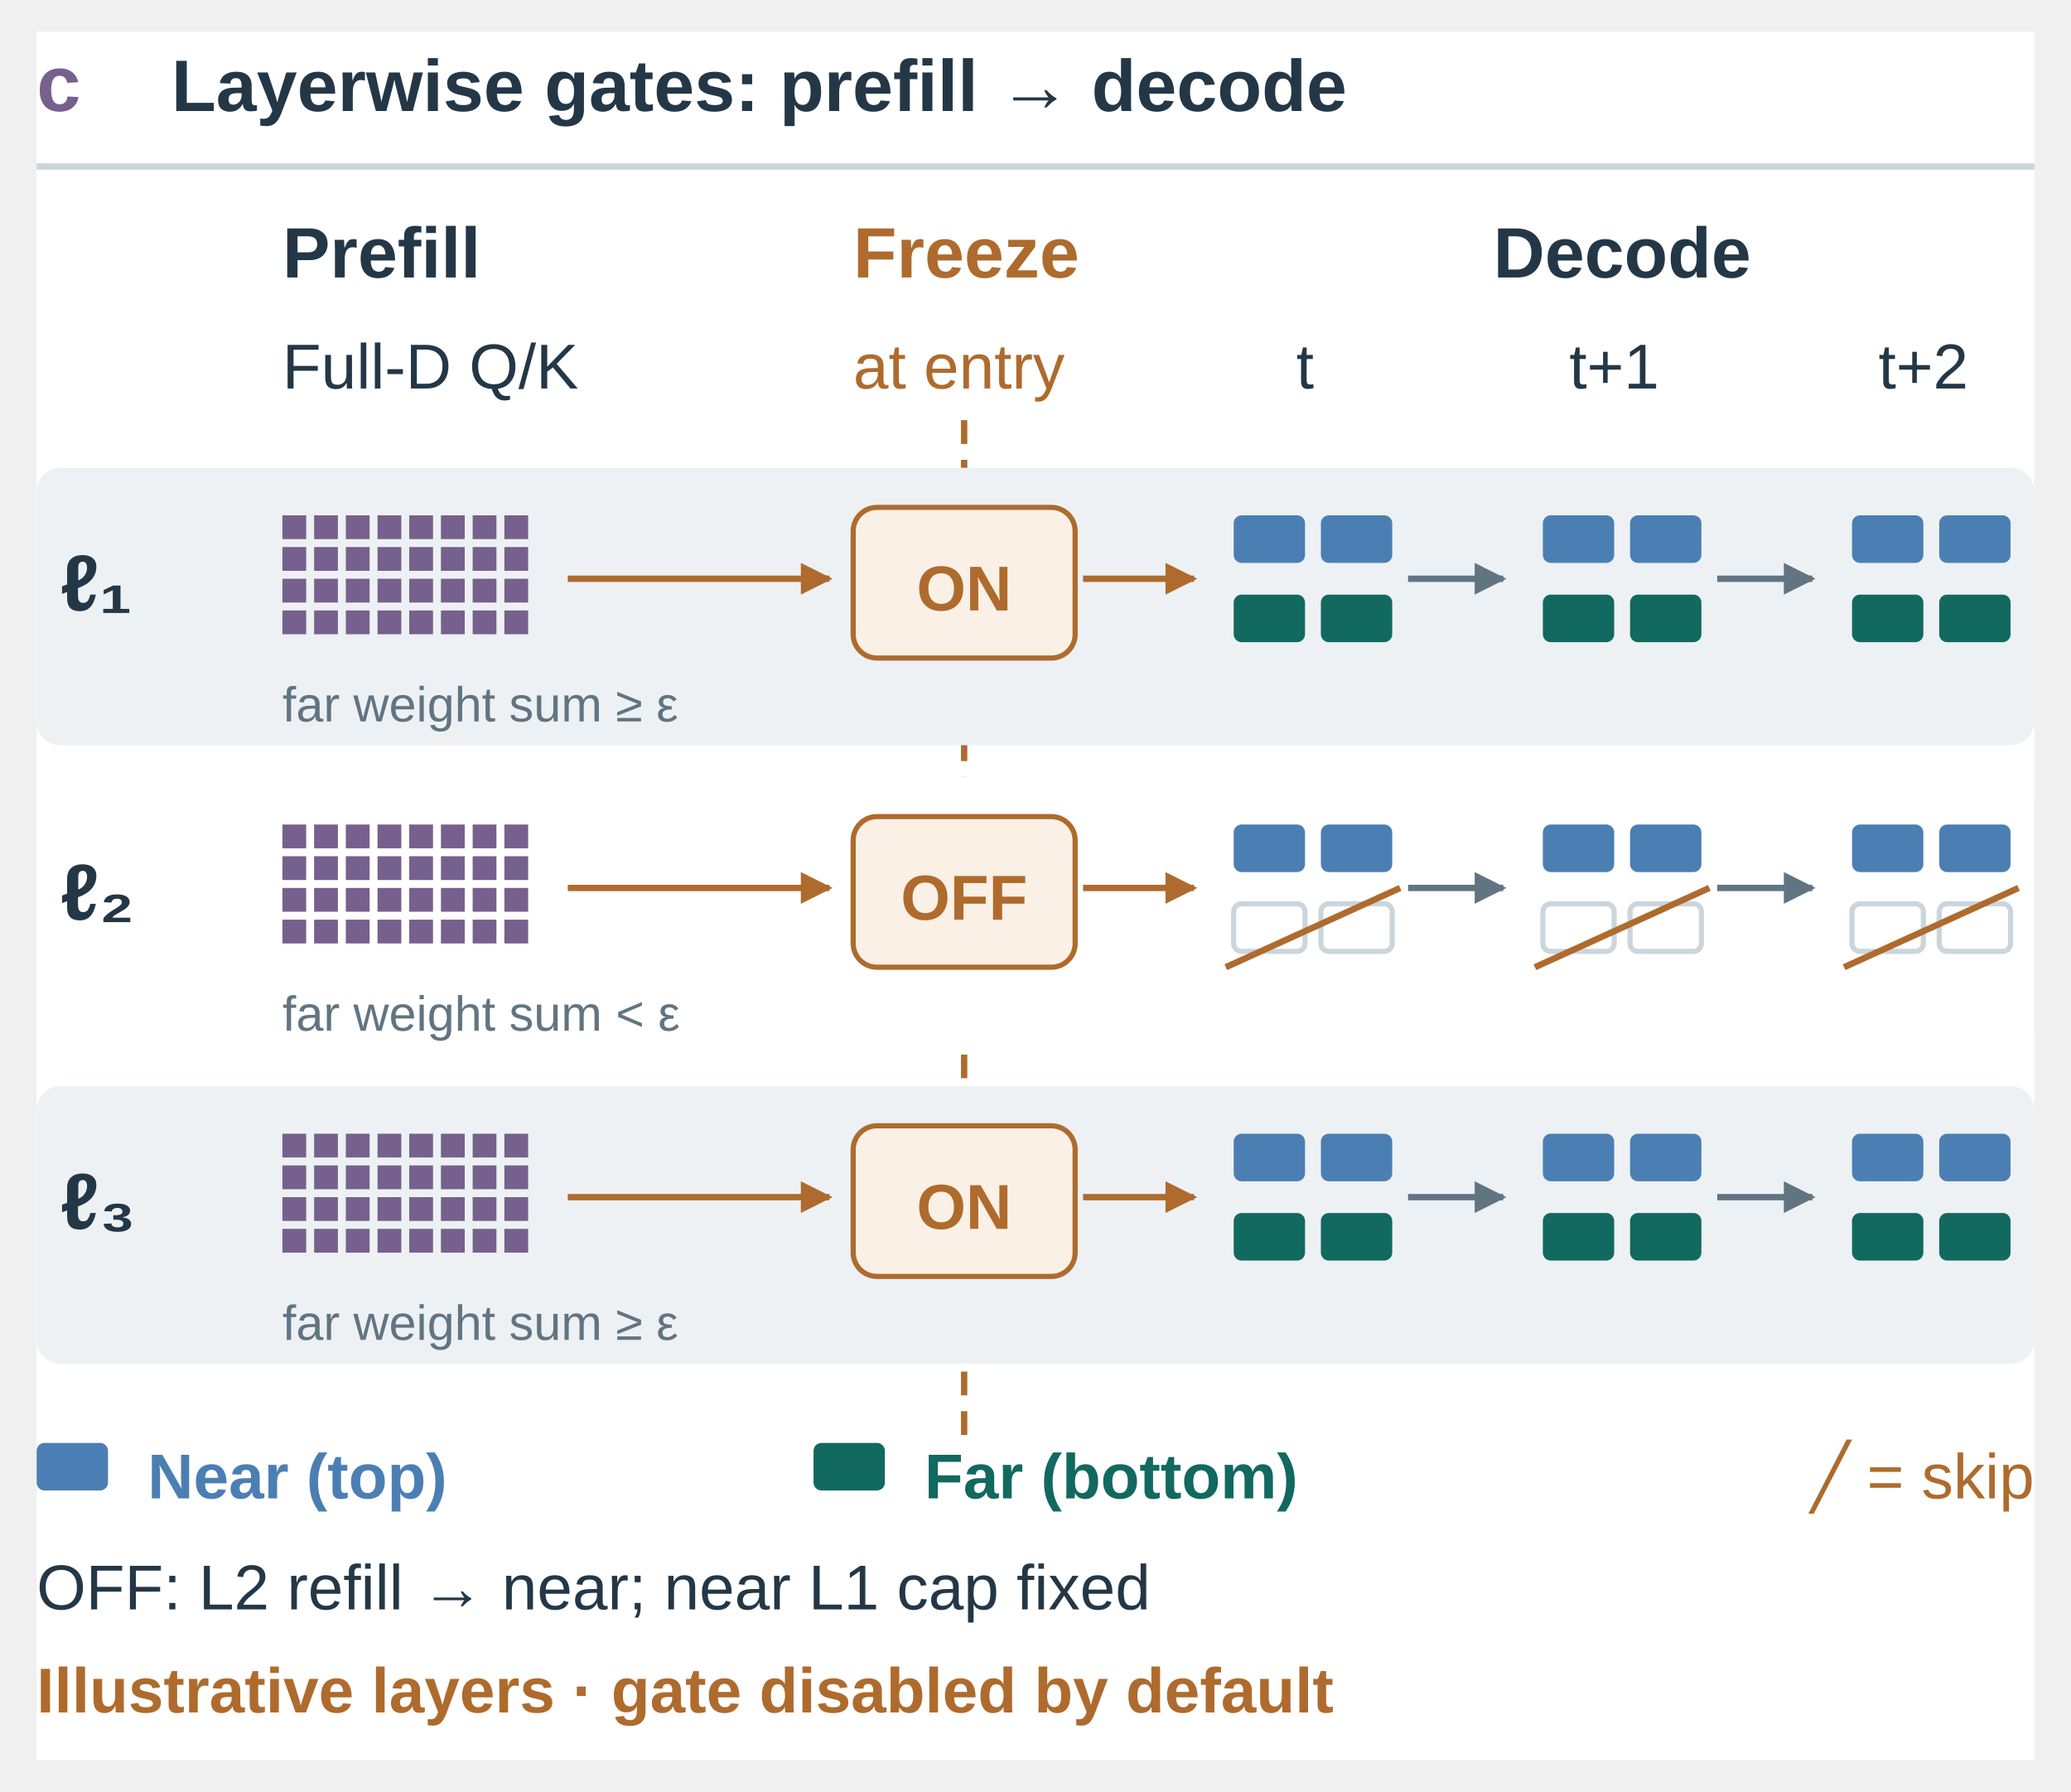
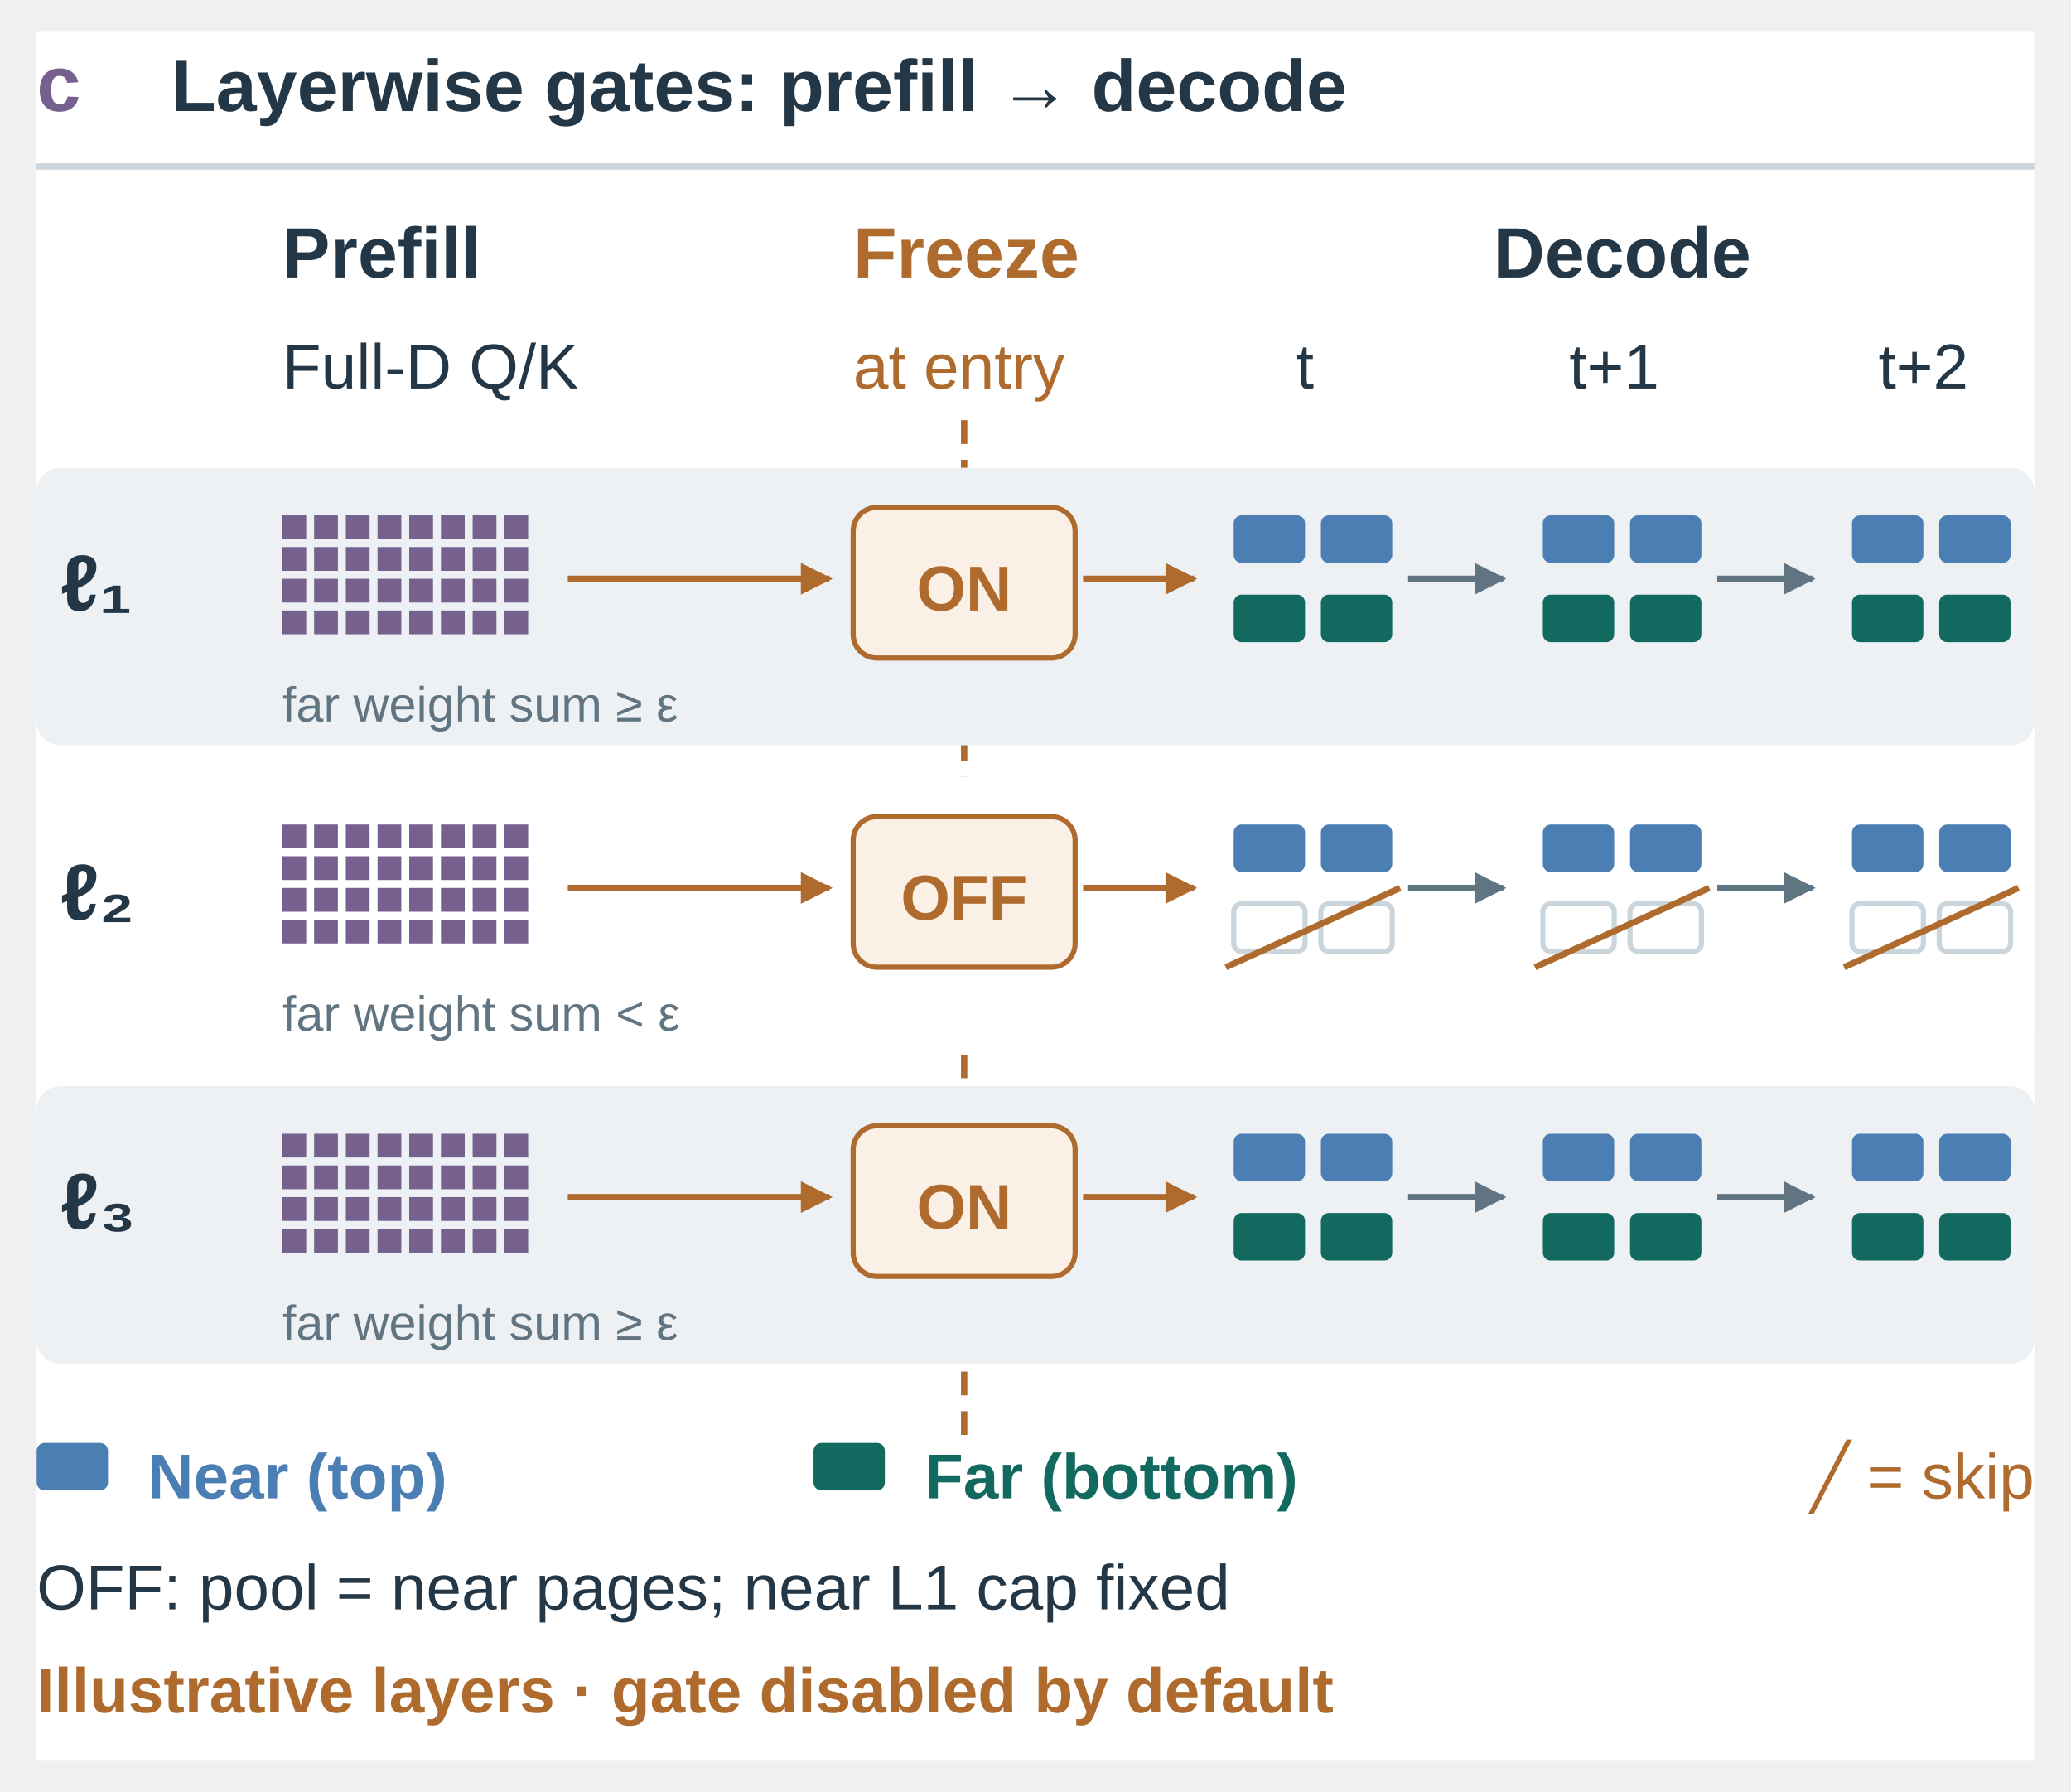
<svg xmlns="http://www.w3.org/2000/svg" width="252pt" height="218pt" viewBox="-4 -4 260 226">
  <defs>
    <marker id="ink" markerWidth="5" markerHeight="5" refX="4.5" refY="2.5" orient="auto">
      <path d="M0 0L5 2.5L0 5Z" fill="#243746" />
    </marker>
    <marker id="muted" markerWidth="5" markerHeight="5" refX="4.5" refY="2.5" orient="auto">
      <path d="M0 0L5 2.5L0 5Z" fill="#617481" />
    </marker>
    <marker id="line" markerWidth="5" markerHeight="5" refX="4.5" refY="2.5" orient="auto">
      <path d="M0 0L5 2.5L0 5Z" fill="#CBD5DC" />
    </marker>
    <marker id="pale" markerWidth="5" markerHeight="5" refX="4.5" refY="2.5" orient="auto">
      <path d="M0 0L5 2.5L0 5Z" fill="#EDF1F4" />
    </marker>
    <marker id="purple" markerWidth="5" markerHeight="5" refX="4.5" refY="2.5" orient="auto">
      <path d="M0 0L5 2.5L0 5Z" fill="#76608D" />
    </marker>
    <marker id="pl" markerWidth="5" markerHeight="5" refX="4.5" refY="2.5" orient="auto">
      <path d="M0 0L5 2.5L0 5Z" fill="#EEE9F3" />
    </marker>
    <marker id="near" markerWidth="5" markerHeight="5" refX="4.5" refY="2.5" orient="auto">
      <path d="M0 0L5 2.5L0 5Z" fill="#4B7FB3" />
    </marker>
    <marker id="nl" markerWidth="5" markerHeight="5" refX="4.5" refY="2.5" orient="auto">
      <path d="M0 0L5 2.5L0 5Z" fill="#E7EFF7" />
    </marker>
    <marker id="far" markerWidth="5" markerHeight="5" refX="4.5" refY="2.5" orient="auto">
      <path d="M0 0L5 2.5L0 5Z" fill="#12695F" />
    </marker>
    <marker id="fl" markerWidth="5" markerHeight="5" refX="4.5" refY="2.5" orient="auto">
      <path d="M0 0L5 2.5L0 5Z" fill="#E5F3F0" />
    </marker>
    <marker id="gate" markerWidth="5" markerHeight="5" refX="4.5" refY="2.5" orient="auto">
      <path d="M0 0L5 2.5L0 5Z" fill="#AE6B2D" />
    </marker>
    <marker id="gl" markerWidth="5" markerHeight="5" refX="4.5" refY="2.5" orient="auto">
      <path d="M0 0L5 2.5L0 5Z" fill="#FAF0E5" />
    </marker>
    <marker id="white" markerWidth="5" markerHeight="5" refX="4.5" refY="2.5" orient="auto">
      <path d="M0 0L5 2.5L0 5Z" fill="#FFFFFF" />
    </marker>
  </defs>
  <rect width="252" height="218" fill="white" />
  <text x="0" y="10" font-family="Liberation Sans" font-size="10" fill="#76608D" font-weight="700" text-anchor="start">c</text>
  <text x="17" y="10" font-family="Liberation Sans" font-size="9.2" fill="#243746" font-weight="700" text-anchor="start">Layerwise gates: prefill → decode</text>
  <polyline points="0,17 252,17" fill="none" stroke="#CBD5DC" stroke-width=".8" />
  <text x="31" y="31" font-family="Liberation Sans" font-size="9" fill="#243746" font-weight="700" text-anchor="start">Prefill</text>
  <text x="103" y="31" font-family="Liberation Sans" font-size="9" fill="#AE6B2D" font-weight="700" text-anchor="start">Freeze</text>
  <text x="200" y="31" font-family="Liberation Sans" font-size="9" fill="#243746" font-weight="700" text-anchor="middle">Decode</text>
  <text x="31" y="45" font-family="Liberation Sans" font-size="8" fill="#243746" font-weight="400" text-anchor="start">Full-D Q/K</text>
  <text x="103" y="45" font-family="Liberation Sans" font-size="8" fill="#AE6B2D" font-weight="400" text-anchor="start">at entry</text>
  <text x="160" y="45" font-family="Liberation Sans" font-size="8" fill="#243746" font-weight="400" text-anchor="middle">t</text>
  <text x="199" y="45" font-family="Liberation Sans" font-size="8" fill="#243746" font-weight="400" text-anchor="middle">t+1</text>
  <text x="238" y="45" font-family="Liberation Sans" font-size="8" fill="#243746" font-weight="400" text-anchor="middle">t+2</text>
  <polyline points="117,49 117,177" fill="none" stroke="#AE6B2D" stroke-width=".8" stroke-dasharray="3 2" />
  <rect x="0" y="55" width="252" height="35" rx="3" fill="#EDF1F4" />
  <text x="3" y="73" font-family="Liberation Sans" font-size="10" fill="#243746" font-weight="700" text-anchor="start">ℓ₁</text>
  <rect x="31" y="61" width="3" height="3" rx="0" fill="#76608D" />
  <rect x="35" y="61" width="3" height="3" rx="0" fill="#76608D" />
  <rect x="39" y="61" width="3" height="3" rx="0" fill="#76608D" />
  <rect x="43" y="61" width="3" height="3" rx="0" fill="#76608D" />
  <rect x="47" y="61" width="3" height="3" rx="0" fill="#76608D" />
  <rect x="51" y="61" width="3" height="3" rx="0" fill="#76608D" />
  <rect x="55" y="61" width="3" height="3" rx="0" fill="#76608D" />
  <rect x="59" y="61" width="3" height="3" rx="0" fill="#76608D" />
  <rect x="31" y="65" width="3" height="3" rx="0" fill="#76608D" />
  <rect x="35" y="65" width="3" height="3" rx="0" fill="#76608D" />
  <rect x="39" y="65" width="3" height="3" rx="0" fill="#76608D" />
  <rect x="43" y="65" width="3" height="3" rx="0" fill="#76608D" />
  <rect x="47" y="65" width="3" height="3" rx="0" fill="#76608D" />
  <rect x="51" y="65" width="3" height="3" rx="0" fill="#76608D" />
  <rect x="55" y="65" width="3" height="3" rx="0" fill="#76608D" />
  <rect x="59" y="65" width="3" height="3" rx="0" fill="#76608D" />
  <rect x="31" y="69" width="3" height="3" rx="0" fill="#76608D" />
  <rect x="35" y="69" width="3" height="3" rx="0" fill="#76608D" />
  <rect x="39" y="69" width="3" height="3" rx="0" fill="#76608D" />
  <rect x="43" y="69" width="3" height="3" rx="0" fill="#76608D" />
  <rect x="47" y="69" width="3" height="3" rx="0" fill="#76608D" />
  <rect x="51" y="69" width="3" height="3" rx="0" fill="#76608D" />
  <rect x="55" y="69" width="3" height="3" rx="0" fill="#76608D" />
  <rect x="59" y="69" width="3" height="3" rx="0" fill="#76608D" />
  <rect x="31" y="73" width="3" height="3" rx="0" fill="#76608D" />
  <rect x="35" y="73" width="3" height="3" rx="0" fill="#76608D" />
  <rect x="39" y="73" width="3" height="3" rx="0" fill="#76608D" />
  <rect x="43" y="73" width="3" height="3" rx="0" fill="#76608D" />
  <rect x="47" y="73" width="3" height="3" rx="0" fill="#76608D" />
  <rect x="51" y="73" width="3" height="3" rx="0" fill="#76608D" />
  <rect x="55" y="73" width="3" height="3" rx="0" fill="#76608D" />
  <rect x="59" y="73" width="3" height="3" rx="0" fill="#76608D" />
  <text x="31" y="87" font-family="Liberation Sans" font-size="6.2" fill="#617481" font-weight="400" text-anchor="start">far weight sum ≥ ε</text>
  <polyline points="67,69 100,69" fill="none" stroke="#AE6B2D" stroke-width=".8" marker-end="url(#gate)" />
  <rect x="103" y="60" width="28" height="19" rx="3" fill="#FAF0E5" stroke="#AE6B2D" stroke-width=".65" />
  <text x="117" y="73" font-family="Liberation Sans" font-size="8" fill="#AE6B2D" font-weight="700" text-anchor="middle">ON</text>
  <polyline points="132,69 146,69" fill="none" stroke="#AE6B2D" stroke-width=".8" marker-end="url(#gate)" />
  <rect x="151" y="61" width="9" height="6" rx="1" fill="#4B7FB3" />
  <rect x="151" y="71" width="9" height="6" rx="1" fill="#12695F" />
  <rect x="162" y="61" width="9" height="6" rx="1" fill="#4B7FB3" />
  <rect x="162" y="71" width="9" height="6" rx="1" fill="#12695F" />
  <polyline points="173,69 185,69" fill="none" stroke="#617481" stroke-width=".8" marker-end="url(#muted)" />
  <rect x="190" y="61" width="9" height="6" rx="1" fill="#4B7FB3" />
  <rect x="190" y="71" width="9" height="6" rx="1" fill="#12695F" />
  <rect x="201" y="61" width="9" height="6" rx="1" fill="#4B7FB3" />
  <rect x="201" y="71" width="9" height="6" rx="1" fill="#12695F" />
  <polyline points="212,69 224,69" fill="none" stroke="#617481" stroke-width=".8" marker-end="url(#muted)" />
  <rect x="229" y="61" width="9" height="6" rx="1" fill="#4B7FB3" />
  <rect x="229" y="71" width="9" height="6" rx="1" fill="#12695F" />
  <rect x="240" y="61" width="9" height="6" rx="1" fill="#4B7FB3" />
  <rect x="240" y="71" width="9" height="6" rx="1" fill="#12695F" />
  <rect x="0" y="94" width="252" height="35" rx="3" fill="#FFFFFF" />
  <text x="3" y="112" font-family="Liberation Sans" font-size="10" fill="#243746" font-weight="700" text-anchor="start">ℓ₂</text>
  <rect x="31" y="100" width="3" height="3" rx="0" fill="#76608D" />
  <rect x="35" y="100" width="3" height="3" rx="0" fill="#76608D" />
  <rect x="39" y="100" width="3" height="3" rx="0" fill="#76608D" />
  <rect x="43" y="100" width="3" height="3" rx="0" fill="#76608D" />
  <rect x="47" y="100" width="3" height="3" rx="0" fill="#76608D" />
  <rect x="51" y="100" width="3" height="3" rx="0" fill="#76608D" />
  <rect x="55" y="100" width="3" height="3" rx="0" fill="#76608D" />
  <rect x="59" y="100" width="3" height="3" rx="0" fill="#76608D" />
  <rect x="31" y="104" width="3" height="3" rx="0" fill="#76608D" />
  <rect x="35" y="104" width="3" height="3" rx="0" fill="#76608D" />
  <rect x="39" y="104" width="3" height="3" rx="0" fill="#76608D" />
  <rect x="43" y="104" width="3" height="3" rx="0" fill="#76608D" />
  <rect x="47" y="104" width="3" height="3" rx="0" fill="#76608D" />
  <rect x="51" y="104" width="3" height="3" rx="0" fill="#76608D" />
  <rect x="55" y="104" width="3" height="3" rx="0" fill="#76608D" />
  <rect x="59" y="104" width="3" height="3" rx="0" fill="#76608D" />
  <rect x="31" y="108" width="3" height="3" rx="0" fill="#76608D" />
  <rect x="35" y="108" width="3" height="3" rx="0" fill="#76608D" />
  <rect x="39" y="108" width="3" height="3" rx="0" fill="#76608D" />
  <rect x="43" y="108" width="3" height="3" rx="0" fill="#76608D" />
  <rect x="47" y="108" width="3" height="3" rx="0" fill="#76608D" />
  <rect x="51" y="108" width="3" height="3" rx="0" fill="#76608D" />
  <rect x="55" y="108" width="3" height="3" rx="0" fill="#76608D" />
  <rect x="59" y="108" width="3" height="3" rx="0" fill="#76608D" />
  <rect x="31" y="112" width="3" height="3" rx="0" fill="#76608D" />
  <rect x="35" y="112" width="3" height="3" rx="0" fill="#76608D" />
  <rect x="39" y="112" width="3" height="3" rx="0" fill="#76608D" />
  <rect x="43" y="112" width="3" height="3" rx="0" fill="#76608D" />
  <rect x="47" y="112" width="3" height="3" rx="0" fill="#76608D" />
  <rect x="51" y="112" width="3" height="3" rx="0" fill="#76608D" />
  <rect x="55" y="112" width="3" height="3" rx="0" fill="#76608D" />
  <rect x="59" y="112" width="3" height="3" rx="0" fill="#76608D" />
  <text x="31" y="126" font-family="Liberation Sans" font-size="6.2" fill="#617481" font-weight="400" text-anchor="start">far weight sum &lt; ε</text>
  <polyline points="67,108 100,108" fill="none" stroke="#AE6B2D" stroke-width=".8" marker-end="url(#gate)" />
  <rect x="103" y="99" width="28" height="19" rx="3" fill="#FAF0E5" stroke="#AE6B2D" stroke-width=".65" />
  <text x="117" y="112" font-family="Liberation Sans" font-size="8" fill="#AE6B2D" font-weight="700" text-anchor="middle">OFF</text>
  <polyline points="132,108 146,108" fill="none" stroke="#AE6B2D" stroke-width=".8" marker-end="url(#gate)" />
  <rect x="151" y="100" width="9" height="6" rx="1" fill="#4B7FB3" />
  <rect x="151" y="110" width="9" height="6" rx="1" fill="#FFFFFF" stroke="#CBD5DC" stroke-width=".65" />
  <rect x="162" y="100" width="9" height="6" rx="1" fill="#4B7FB3" />
  <rect x="162" y="110" width="9" height="6" rx="1" fill="#FFFFFF" stroke="#CBD5DC" stroke-width=".65" />
  <polyline points="150,118 172,108" fill="none" stroke="#AE6B2D" stroke-width=".8" />
  <polyline points="173,108 185,108" fill="none" stroke="#617481" stroke-width=".8" marker-end="url(#muted)" />
  <rect x="190" y="100" width="9" height="6" rx="1" fill="#4B7FB3" />
  <rect x="190" y="110" width="9" height="6" rx="1" fill="#FFFFFF" stroke="#CBD5DC" stroke-width=".65" />
  <rect x="201" y="100" width="9" height="6" rx="1" fill="#4B7FB3" />
  <rect x="201" y="110" width="9" height="6" rx="1" fill="#FFFFFF" stroke="#CBD5DC" stroke-width=".65" />
  <polyline points="189,118 211,108" fill="none" stroke="#AE6B2D" stroke-width=".8" />
  <polyline points="212,108 224,108" fill="none" stroke="#617481" stroke-width=".8" marker-end="url(#muted)" />
  <rect x="229" y="100" width="9" height="6" rx="1" fill="#4B7FB3" />
  <rect x="229" y="110" width="9" height="6" rx="1" fill="#FFFFFF" stroke="#CBD5DC" stroke-width=".65" />
  <rect x="240" y="100" width="9" height="6" rx="1" fill="#4B7FB3" />
  <rect x="240" y="110" width="9" height="6" rx="1" fill="#FFFFFF" stroke="#CBD5DC" stroke-width=".65" />
  <polyline points="228,118 250,108" fill="none" stroke="#AE6B2D" stroke-width=".8" />
  <rect x="0" y="133" width="252" height="35" rx="3" fill="#EDF1F4" />
  <text x="3" y="151" font-family="Liberation Sans" font-size="10" fill="#243746" font-weight="700" text-anchor="start">ℓ₃</text>
  <rect x="31" y="139" width="3" height="3" rx="0" fill="#76608D" />
  <rect x="35" y="139" width="3" height="3" rx="0" fill="#76608D" />
  <rect x="39" y="139" width="3" height="3" rx="0" fill="#76608D" />
  <rect x="43" y="139" width="3" height="3" rx="0" fill="#76608D" />
  <rect x="47" y="139" width="3" height="3" rx="0" fill="#76608D" />
  <rect x="51" y="139" width="3" height="3" rx="0" fill="#76608D" />
  <rect x="55" y="139" width="3" height="3" rx="0" fill="#76608D" />
  <rect x="59" y="139" width="3" height="3" rx="0" fill="#76608D" />
  <rect x="31" y="143" width="3" height="3" rx="0" fill="#76608D" />
  <rect x="35" y="143" width="3" height="3" rx="0" fill="#76608D" />
  <rect x="39" y="143" width="3" height="3" rx="0" fill="#76608D" />
  <rect x="43" y="143" width="3" height="3" rx="0" fill="#76608D" />
  <rect x="47" y="143" width="3" height="3" rx="0" fill="#76608D" />
  <rect x="51" y="143" width="3" height="3" rx="0" fill="#76608D" />
  <rect x="55" y="143" width="3" height="3" rx="0" fill="#76608D" />
  <rect x="59" y="143" width="3" height="3" rx="0" fill="#76608D" />
  <rect x="31" y="147" width="3" height="3" rx="0" fill="#76608D" />
  <rect x="35" y="147" width="3" height="3" rx="0" fill="#76608D" />
  <rect x="39" y="147" width="3" height="3" rx="0" fill="#76608D" />
  <rect x="43" y="147" width="3" height="3" rx="0" fill="#76608D" />
  <rect x="47" y="147" width="3" height="3" rx="0" fill="#76608D" />
  <rect x="51" y="147" width="3" height="3" rx="0" fill="#76608D" />
  <rect x="55" y="147" width="3" height="3" rx="0" fill="#76608D" />
  <rect x="59" y="147" width="3" height="3" rx="0" fill="#76608D" />
  <rect x="31" y="151" width="3" height="3" rx="0" fill="#76608D" />
  <rect x="35" y="151" width="3" height="3" rx="0" fill="#76608D" />
  <rect x="39" y="151" width="3" height="3" rx="0" fill="#76608D" />
  <rect x="43" y="151" width="3" height="3" rx="0" fill="#76608D" />
  <rect x="47" y="151" width="3" height="3" rx="0" fill="#76608D" />
  <rect x="51" y="151" width="3" height="3" rx="0" fill="#76608D" />
  <rect x="55" y="151" width="3" height="3" rx="0" fill="#76608D" />
  <rect x="59" y="151" width="3" height="3" rx="0" fill="#76608D" />
  <text x="31" y="165" font-family="Liberation Sans" font-size="6.2" fill="#617481" font-weight="400" text-anchor="start">far weight sum ≥ ε</text>
  <polyline points="67,147 100,147" fill="none" stroke="#AE6B2D" stroke-width=".8" marker-end="url(#gate)" />
  <rect x="103" y="138" width="28" height="19" rx="3" fill="#FAF0E5" stroke="#AE6B2D" stroke-width=".65" />
  <text x="117" y="151" font-family="Liberation Sans" font-size="8" fill="#AE6B2D" font-weight="700" text-anchor="middle">ON</text>
  <polyline points="132,147 146,147" fill="none" stroke="#AE6B2D" stroke-width=".8" marker-end="url(#gate)" />
  <rect x="151" y="139" width="9" height="6" rx="1" fill="#4B7FB3" />
  <rect x="151" y="149" width="9" height="6" rx="1" fill="#12695F" />
  <rect x="162" y="139" width="9" height="6" rx="1" fill="#4B7FB3" />
  <rect x="162" y="149" width="9" height="6" rx="1" fill="#12695F" />
  <polyline points="173,147 185,147" fill="none" stroke="#617481" stroke-width=".8" marker-end="url(#muted)" />
  <rect x="190" y="139" width="9" height="6" rx="1" fill="#4B7FB3" />
  <rect x="190" y="149" width="9" height="6" rx="1" fill="#12695F" />
  <rect x="201" y="139" width="9" height="6" rx="1" fill="#4B7FB3" />
  <rect x="201" y="149" width="9" height="6" rx="1" fill="#12695F" />
  <polyline points="212,147 224,147" fill="none" stroke="#617481" stroke-width=".8" marker-end="url(#muted)" />
  <rect x="229" y="139" width="9" height="6" rx="1" fill="#4B7FB3" />
  <rect x="229" y="149" width="9" height="6" rx="1" fill="#12695F" />
  <rect x="240" y="139" width="9" height="6" rx="1" fill="#4B7FB3" />
  <rect x="240" y="149" width="9" height="6" rx="1" fill="#12695F" />
  <rect x="0" y="178" width="9" height="6" rx="1" fill="#4B7FB3" />
  <text x="14" y="185" font-family="Liberation Sans" font-size="8" fill="#4B7FB3" font-weight="700" text-anchor="start">Near (top)</text>
  <rect x="98" y="178" width="9" height="6" rx="1" fill="#12695F" />
  <text x="112" y="185" font-family="Liberation Sans" font-size="8" fill="#12695F" font-weight="700" text-anchor="start">Far (bottom)</text>
  <text x="252" y="185" font-family="Liberation Sans" font-size="8" fill="#AE6B2D" font-weight="400" text-anchor="end">╱ = skip</text>
-   <text x="0" y="199" font-family="Liberation Sans" font-size="8" fill="#243746" font-weight="400" text-anchor="start">OFF: L2 refill → near; near L1 cap fixed</text>
+   <text x="0" y="199" font-family="Liberation Sans" font-size="8" fill="#243746" font-weight="400" text-anchor="start">OFF: pool = near pages; near L1 cap fixed</text>
  <text x="0" y="212" font-family="Liberation Sans" font-size="8" fill="#AE6B2D" font-weight="700" text-anchor="start">Illustrative layers · gate disabled by default</text>
</svg>
